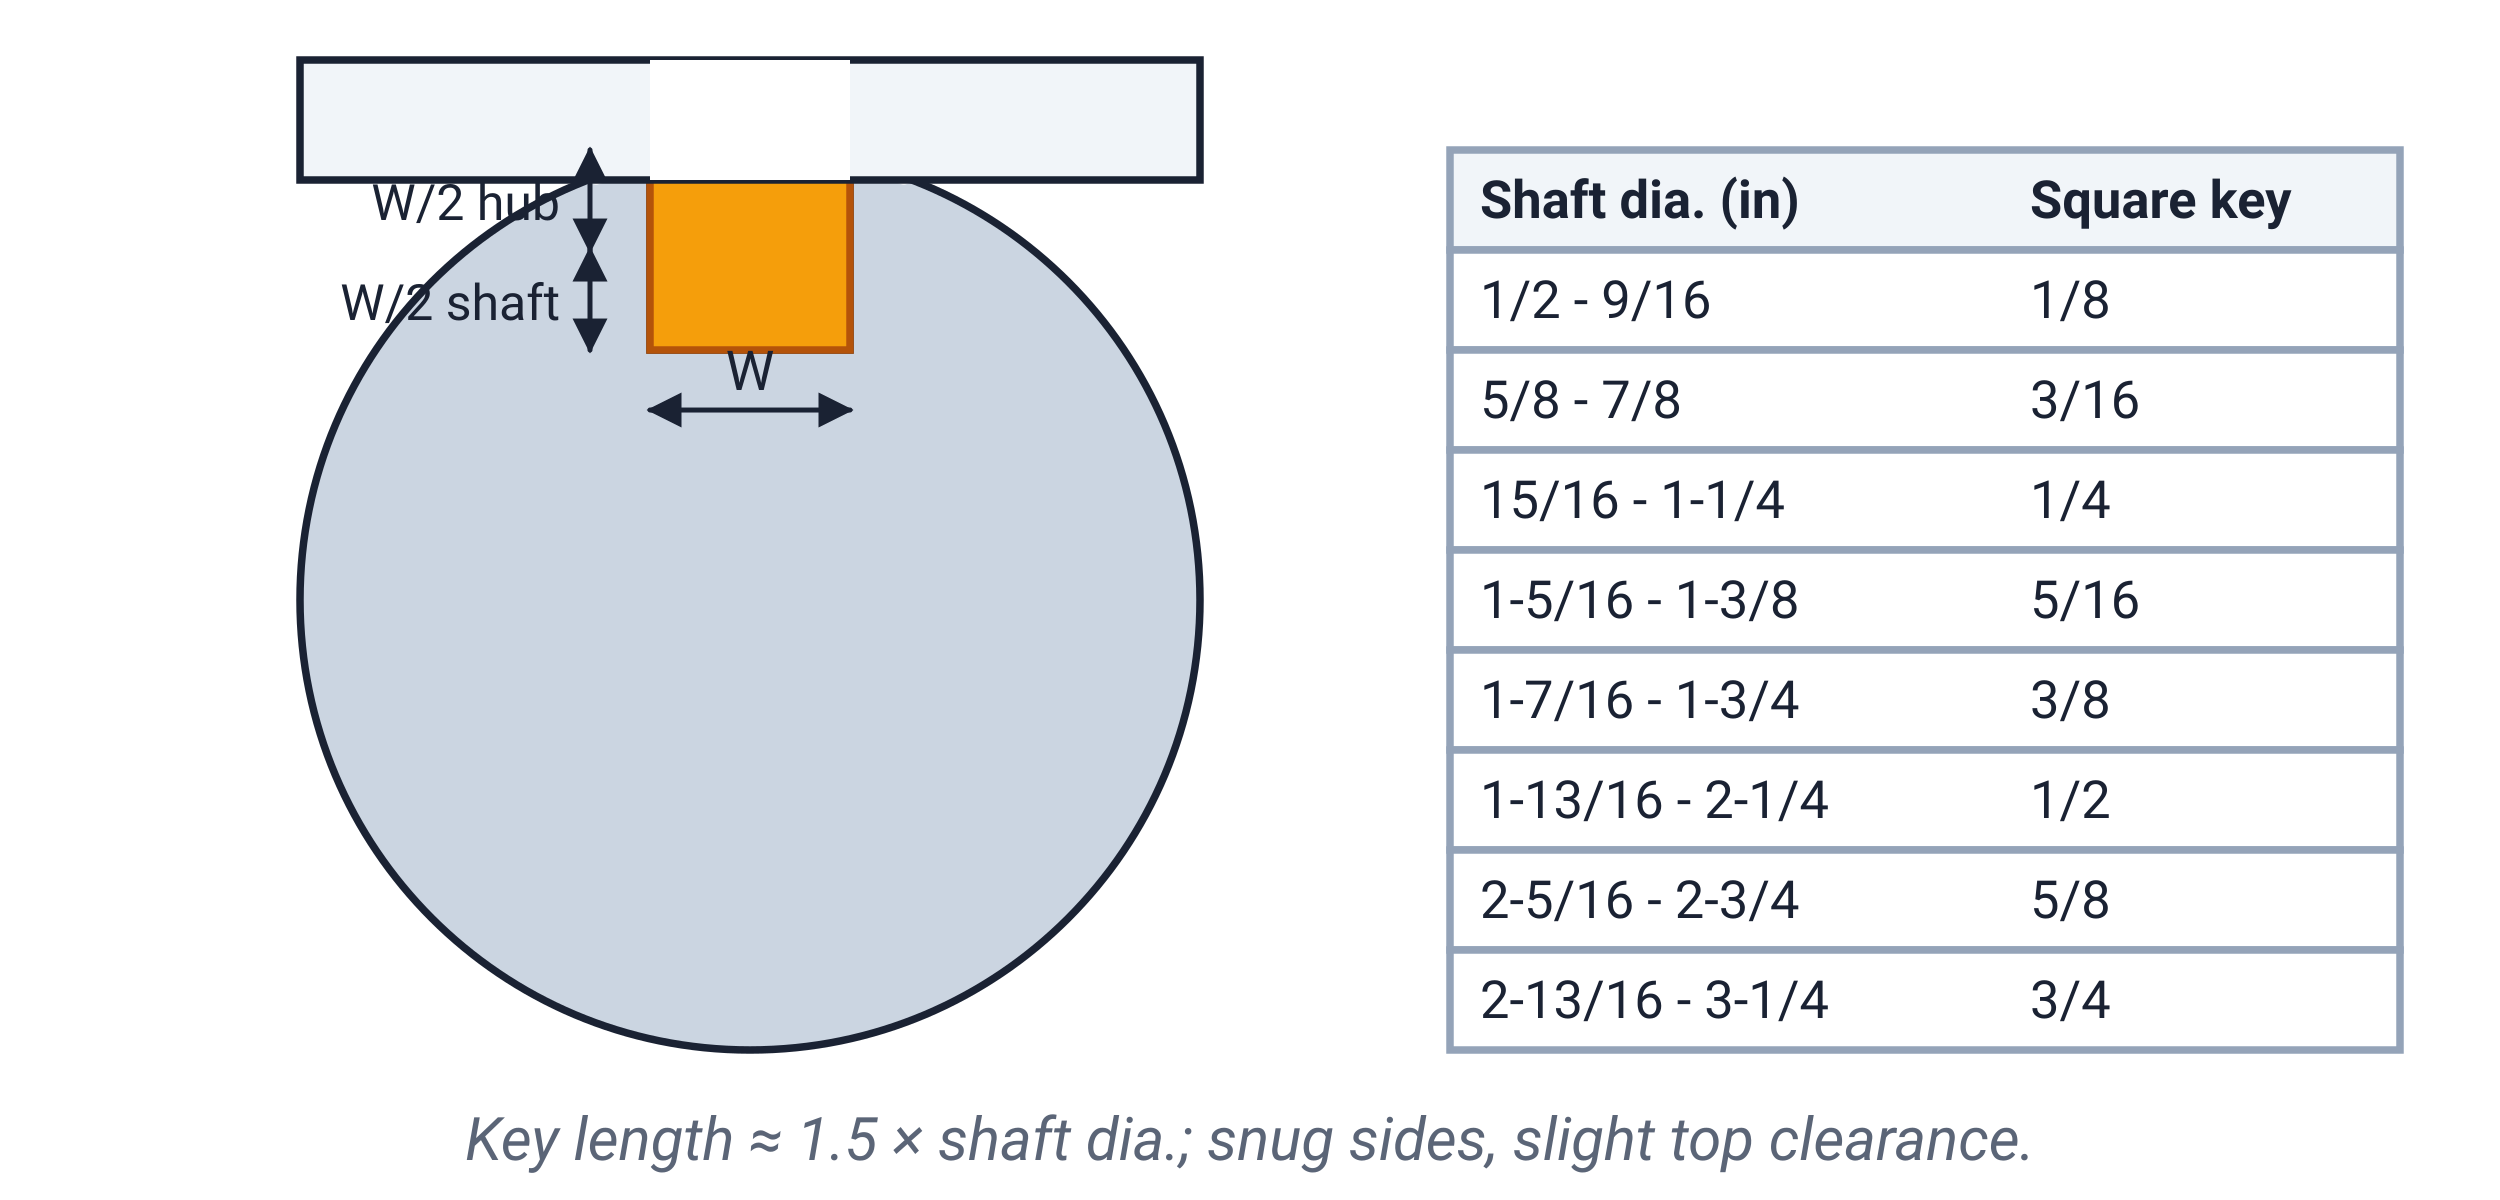
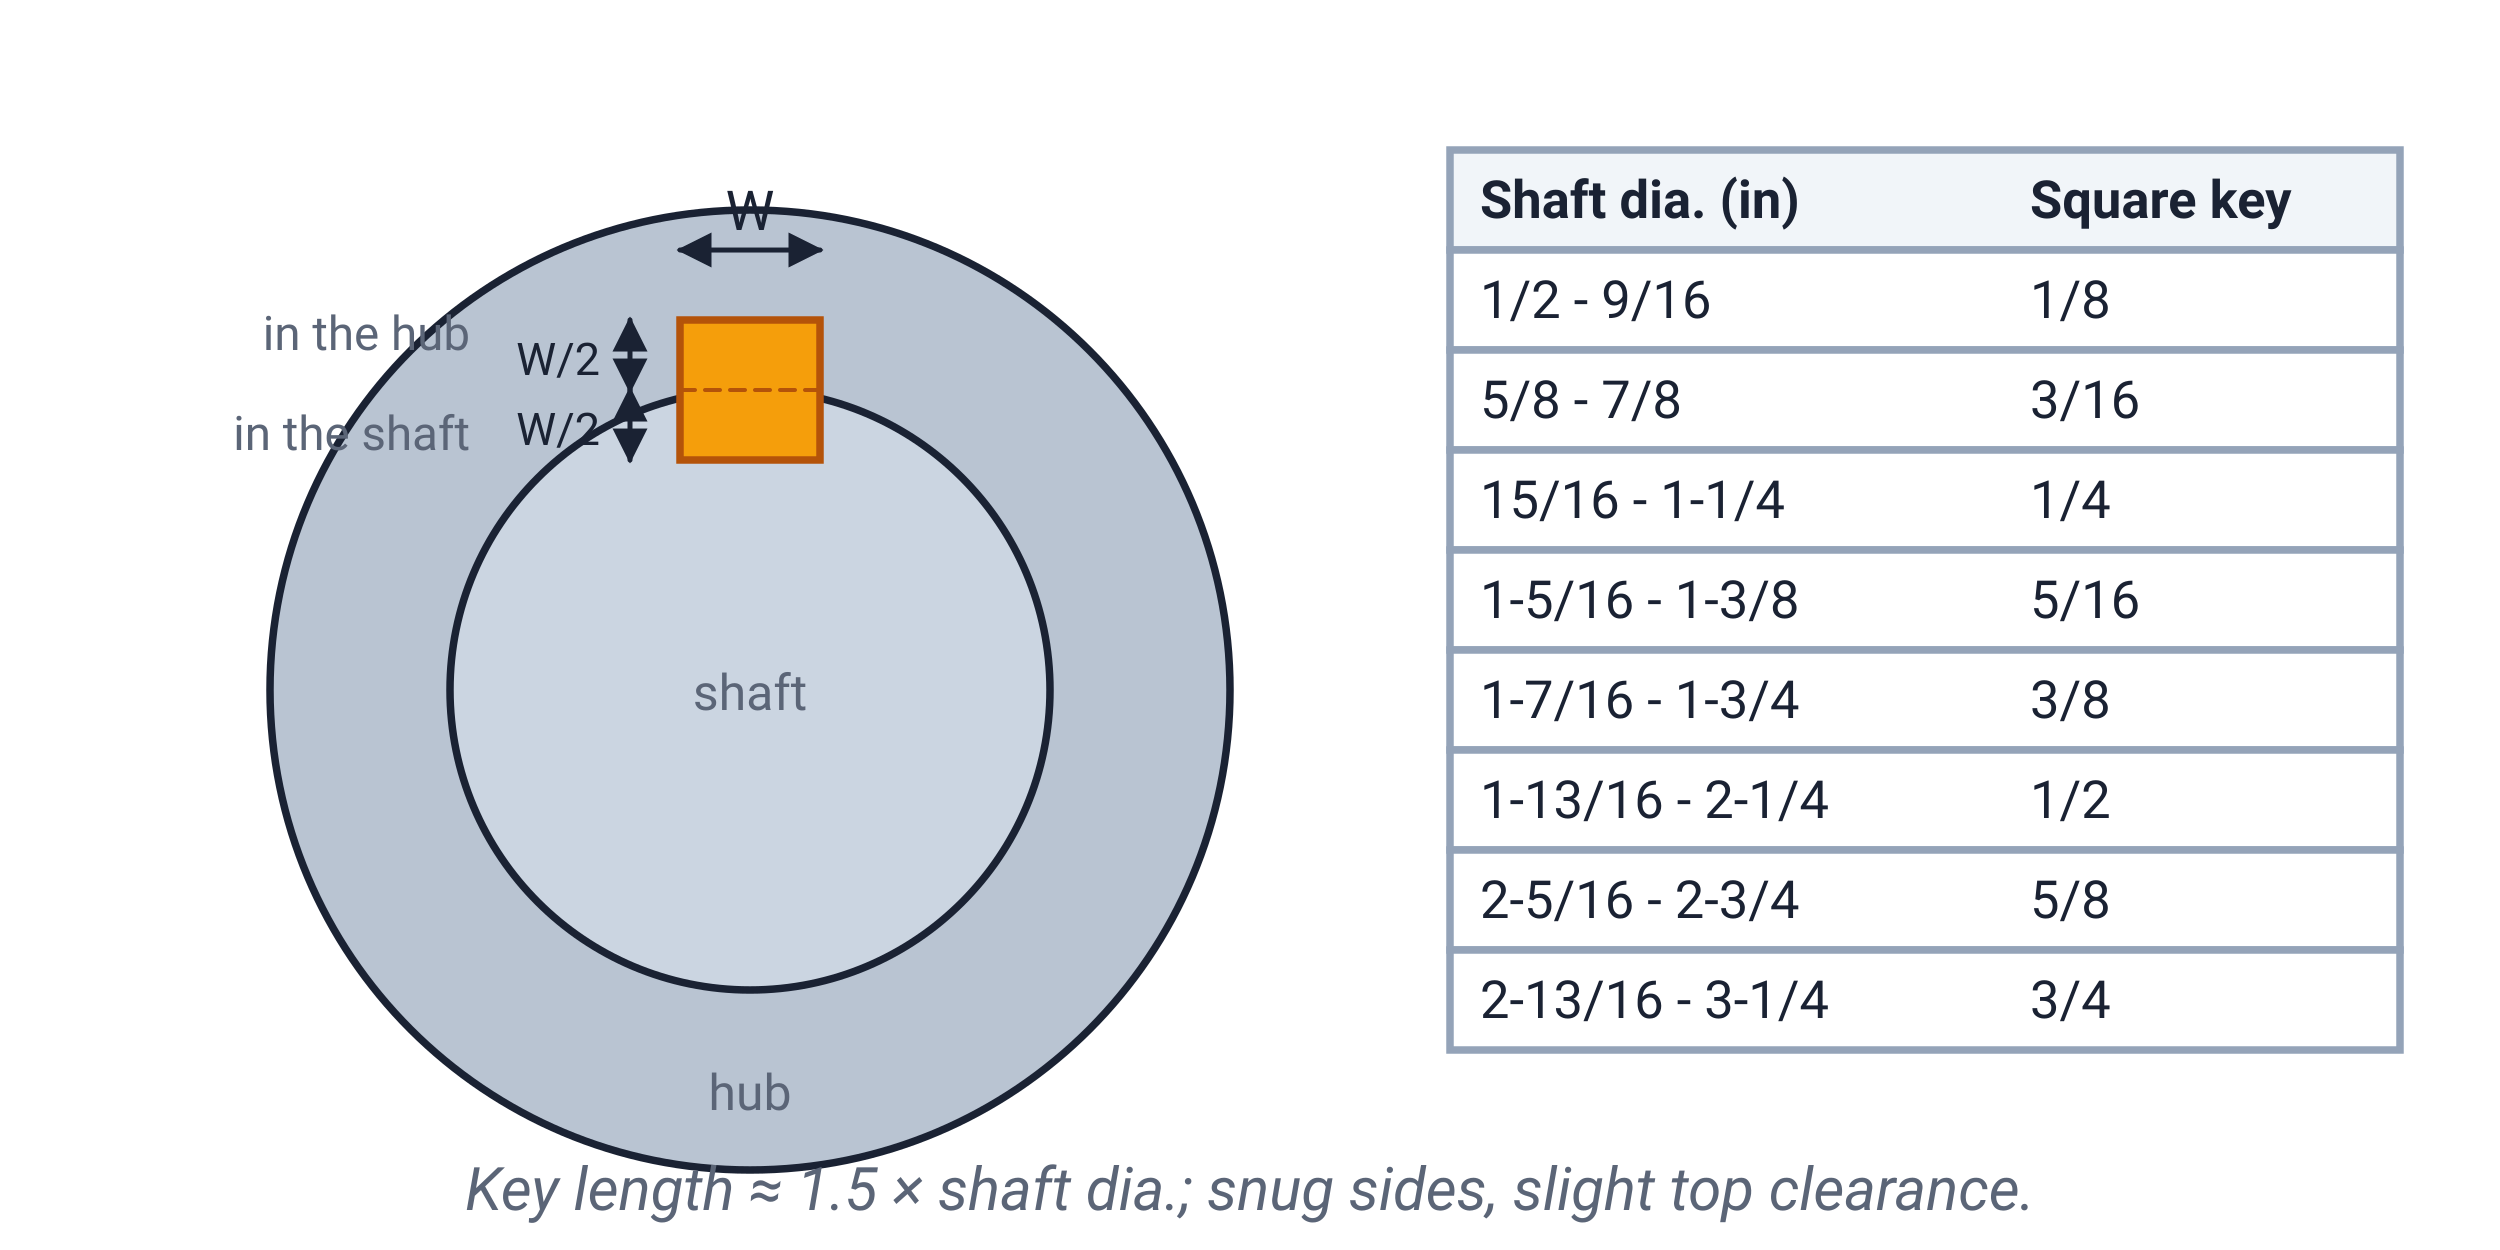
- <svg xmlns="http://www.w3.org/2000/svg" viewBox="0 0 500 240" width="500" height="240" font-family="system-ui, -apple-system, Segoe UI, Roboto, Helvetica, Arial, sans-serif" font-size="13" fill="#1a2233">
+ <svg xmlns="http://www.w3.org/2000/svg" viewBox="0 0 500 250" width="500" height="250" font-family="system-ui, -apple-system, Segoe UI, Roboto, Helvetica, Arial, sans-serif" font-size="13" fill="#1a2233">
  <defs>
    <marker id="arr" viewBox="0 0 10 10" refX="9" refY="5" markerWidth="7" markerHeight="7" orient="auto-start-reverse">
      <path d="M0,0 L10,5 L0,10 z" fill="context-stroke" />
    </marker>
    <marker id="dot" viewBox="0 0 10 10" refX="5" refY="5" markerWidth="5" markerHeight="5">
      <circle cx="5" cy="5" r="4" fill="context-stroke" />
    </marker>
    <pattern id="hatch" width="7" height="7" patternUnits="userSpaceOnUse" patternTransform="rotate(45)">
      <line x1="0" y1="0" x2="0" y2="7" stroke="#64748b" stroke-width="1.2" />
    </pattern>
    <pattern id="hatch2" width="7" height="7" patternUnits="userSpaceOnUse" patternTransform="rotate(-45)">
      <line x1="0" y1="0" x2="0" y2="7" stroke="#0b5fa5" stroke-width="1.2" />
    </pattern>
    <pattern id="dots" width="6" height="6" patternUnits="userSpaceOnUse">
      <circle cx="3" cy="3" r="1" fill="#64748b" />
    </pattern>
  </defs>
-   <rect width="500" height="240" fill="#ffffff" />
-   <circle cx="150" cy="120" r="90" fill="#cbd5e1" stroke="#1a2233" stroke-width="1.5" />
-   <rect x="130" y="30" width="40" height="40" fill="#ffffff" stroke="none" stroke-width="1.5" />
-   <rect x="130" y="30" width="40" height="40" fill="none" stroke="#1a2233" stroke-width="1.5" />
-   <path d="M119.218,35.428 A90,90 0 0 1 180.782,35.428" fill="none" stroke="#ffffff" stroke-width="3" stroke-linejoin="round" stroke-linecap="round" />
-   <rect x="130" y="30" width="40" height="40" fill="#f59e0b" stroke="#b45309" stroke-width="1.5" />
-   <rect x="60" y="12" width="180" height="24" fill="#f1f5f9" stroke="#1a2233" stroke-width="1.5" />
-   <rect x="130" y="12" width="40" height="24" fill="#ffffff" stroke="none" stroke-width="1.5" />
-   <line x1="130" y1="82" x2="170" y2="82" stroke="#1a2233" stroke-width="1" stroke-linecap="round" marker-end="url(#arr)" marker-start="url(#arr)" />
-   <text x="150" y="78" font-size="11" text-anchor="middle" fill="#1a2233">W</text>
-   <line x1="118" y1="50" x2="118" y2="70" stroke="#1a2233" stroke-width="1" stroke-linecap="round" marker-end="url(#arr)" marker-start="url(#arr)" />
-   <text x="112" y="64" font-size="10" text-anchor="end" fill="#1a2233">W/2 shaft</text>
-   <line x1="118" y1="30" x2="118" y2="50" stroke="#1a2233" stroke-width="1" stroke-linecap="round" marker-end="url(#arr)" marker-start="url(#arr)" />
-   <text x="112" y="44" font-size="10" text-anchor="end" fill="#1a2233">W/2 hub</text>
+   <rect width="500" height="250" fill="#ffffff" />
+   <circle cx="150" cy="138" r="96" fill="#b9c4d2" stroke="#1a2233" stroke-width="1.5" />
+   <circle cx="150" cy="138" r="60" fill="#cbd5e1" stroke="#1a2233" stroke-width="1.5" />
+   <rect x="136" y="64" width="28" height="28" fill="#f59e0b" stroke="#b45309" stroke-width="1.5" />
+   <line x1="136" y1="78" x2="164" y2="78" stroke="#b45309" stroke-width="0.8" stroke-dasharray="3 2" stroke-linecap="round" />
+   <line x1="136" y1="50" x2="164" y2="50" stroke="#1a2233" stroke-width="1" stroke-linecap="round" marker-end="url(#arr)" marker-start="url(#arr)" />
+   <text x="150" y="46" font-size="11" text-anchor="middle" fill="#1a2233">W</text>
+   <line x1="126" y1="64" x2="126" y2="78" stroke="#1a2233" stroke-width="1" stroke-linecap="round" marker-end="url(#arr)" marker-start="url(#arr)" />
+   <text x="120" y="75" font-size="9" text-anchor="end" fill="#1a2233">W/2</text>
+   <line x1="126" y1="78" x2="126" y2="92" stroke="#1a2233" stroke-width="1" stroke-linecap="round" marker-end="url(#arr)" marker-start="url(#arr)" />
+   <text x="120" y="89" font-size="9" text-anchor="end" fill="#1a2233">W/2</text>
+   <text x="94" y="70" font-size="9.5" text-anchor="end" fill="#5b6577">in the hub</text>
+   <text x="94" y="90" font-size="9.5" text-anchor="end" fill="#5b6577">in the shaft</text>
+   <text x="150" y="142" font-size="10" text-anchor="middle" fill="#5b6577">shaft</text>
+   <text x="150" y="222" font-size="10" text-anchor="middle" fill="#5b6577">hub</text>
+   <text x="150" y="84" font-size="1" text-anchor="start" fill="#1a2233" />
  <rect x="290" y="30" width="190" height="20" fill="#f1f5f9" stroke="#94a3b8" stroke-width="1.5" />
  <text x="296" y="43.6" font-size="10.5" text-anchor="start" font-weight="600" fill="#1a2233">Shaft dia. (in)</text>
  <text x="406" y="43.6" font-size="10.5" text-anchor="start" font-weight="600" fill="#1a2233">Square key</text>
  <rect x="290" y="50" width="190" height="20" fill="#ffffff" stroke="#94a3b8" stroke-width="1.5" />
  <text x="296" y="63.6" font-size="10.5" text-anchor="start" fill="#1a2233">1/2 - 9/16</text>
  <text x="406" y="63.6" font-size="10.5" text-anchor="start" fill="#1a2233">1/8</text>
  <rect x="290" y="70" width="190" height="20" fill="#ffffff" stroke="#94a3b8" stroke-width="1.5" />
  <text x="296" y="83.6" font-size="10.5" text-anchor="start" fill="#1a2233">5/8 - 7/8</text>
  <text x="406" y="83.6" font-size="10.5" text-anchor="start" fill="#1a2233">3/16</text>
  <rect x="290" y="90" width="190" height="20" fill="#ffffff" stroke="#94a3b8" stroke-width="1.5" />
  <text x="296" y="103.6" font-size="10.5" text-anchor="start" fill="#1a2233">15/16 - 1-1/4</text>
  <text x="406" y="103.6" font-size="10.5" text-anchor="start" fill="#1a2233">1/4</text>
  <rect x="290" y="110" width="190" height="20" fill="#ffffff" stroke="#94a3b8" stroke-width="1.5" />
  <text x="296" y="123.6" font-size="10.5" text-anchor="start" fill="#1a2233">1-5/16 - 1-3/8</text>
  <text x="406" y="123.6" font-size="10.5" text-anchor="start" fill="#1a2233">5/16</text>
  <rect x="290" y="130" width="190" height="20" fill="#ffffff" stroke="#94a3b8" stroke-width="1.5" />
  <text x="296" y="143.6" font-size="10.5" text-anchor="start" fill="#1a2233">1-7/16 - 1-3/4</text>
  <text x="406" y="143.6" font-size="10.5" text-anchor="start" fill="#1a2233">3/8</text>
  <rect x="290" y="150" width="190" height="20" fill="#ffffff" stroke="#94a3b8" stroke-width="1.5" />
  <text x="296" y="163.6" font-size="10.5" text-anchor="start" fill="#1a2233">1-13/16 - 2-1/4</text>
  <text x="406" y="163.6" font-size="10.5" text-anchor="start" fill="#1a2233">1/2</text>
  <rect x="290" y="170" width="190" height="20" fill="#ffffff" stroke="#94a3b8" stroke-width="1.5" />
  <text x="296" y="183.6" font-size="10.5" text-anchor="start" fill="#1a2233">2-5/16 - 2-3/4</text>
  <text x="406" y="183.6" font-size="10.5" text-anchor="start" fill="#1a2233">5/8</text>
  <rect x="290" y="190" width="190" height="20" fill="#ffffff" stroke="#94a3b8" stroke-width="1.5" />
  <text x="296" y="203.6" font-size="10.5" text-anchor="start" fill="#1a2233">2-13/16 - 3-1/4</text>
  <text x="406" y="203.6" font-size="10.5" text-anchor="start" fill="#1a2233">3/4</text>
-   <text x="250" y="232" font-size="12" text-anchor="middle" fill="#5b6577" font-style="italic">Key length ≈ 1.5 × shaft dia.; snug sides, slight top clearance.</text>
+   <text x="250" y="242" font-size="12" text-anchor="middle" fill="#5b6577" font-style="italic">Key length ≈ 1.5 × shaft dia.; snug sides, slight top clearance.</text>
</svg>
